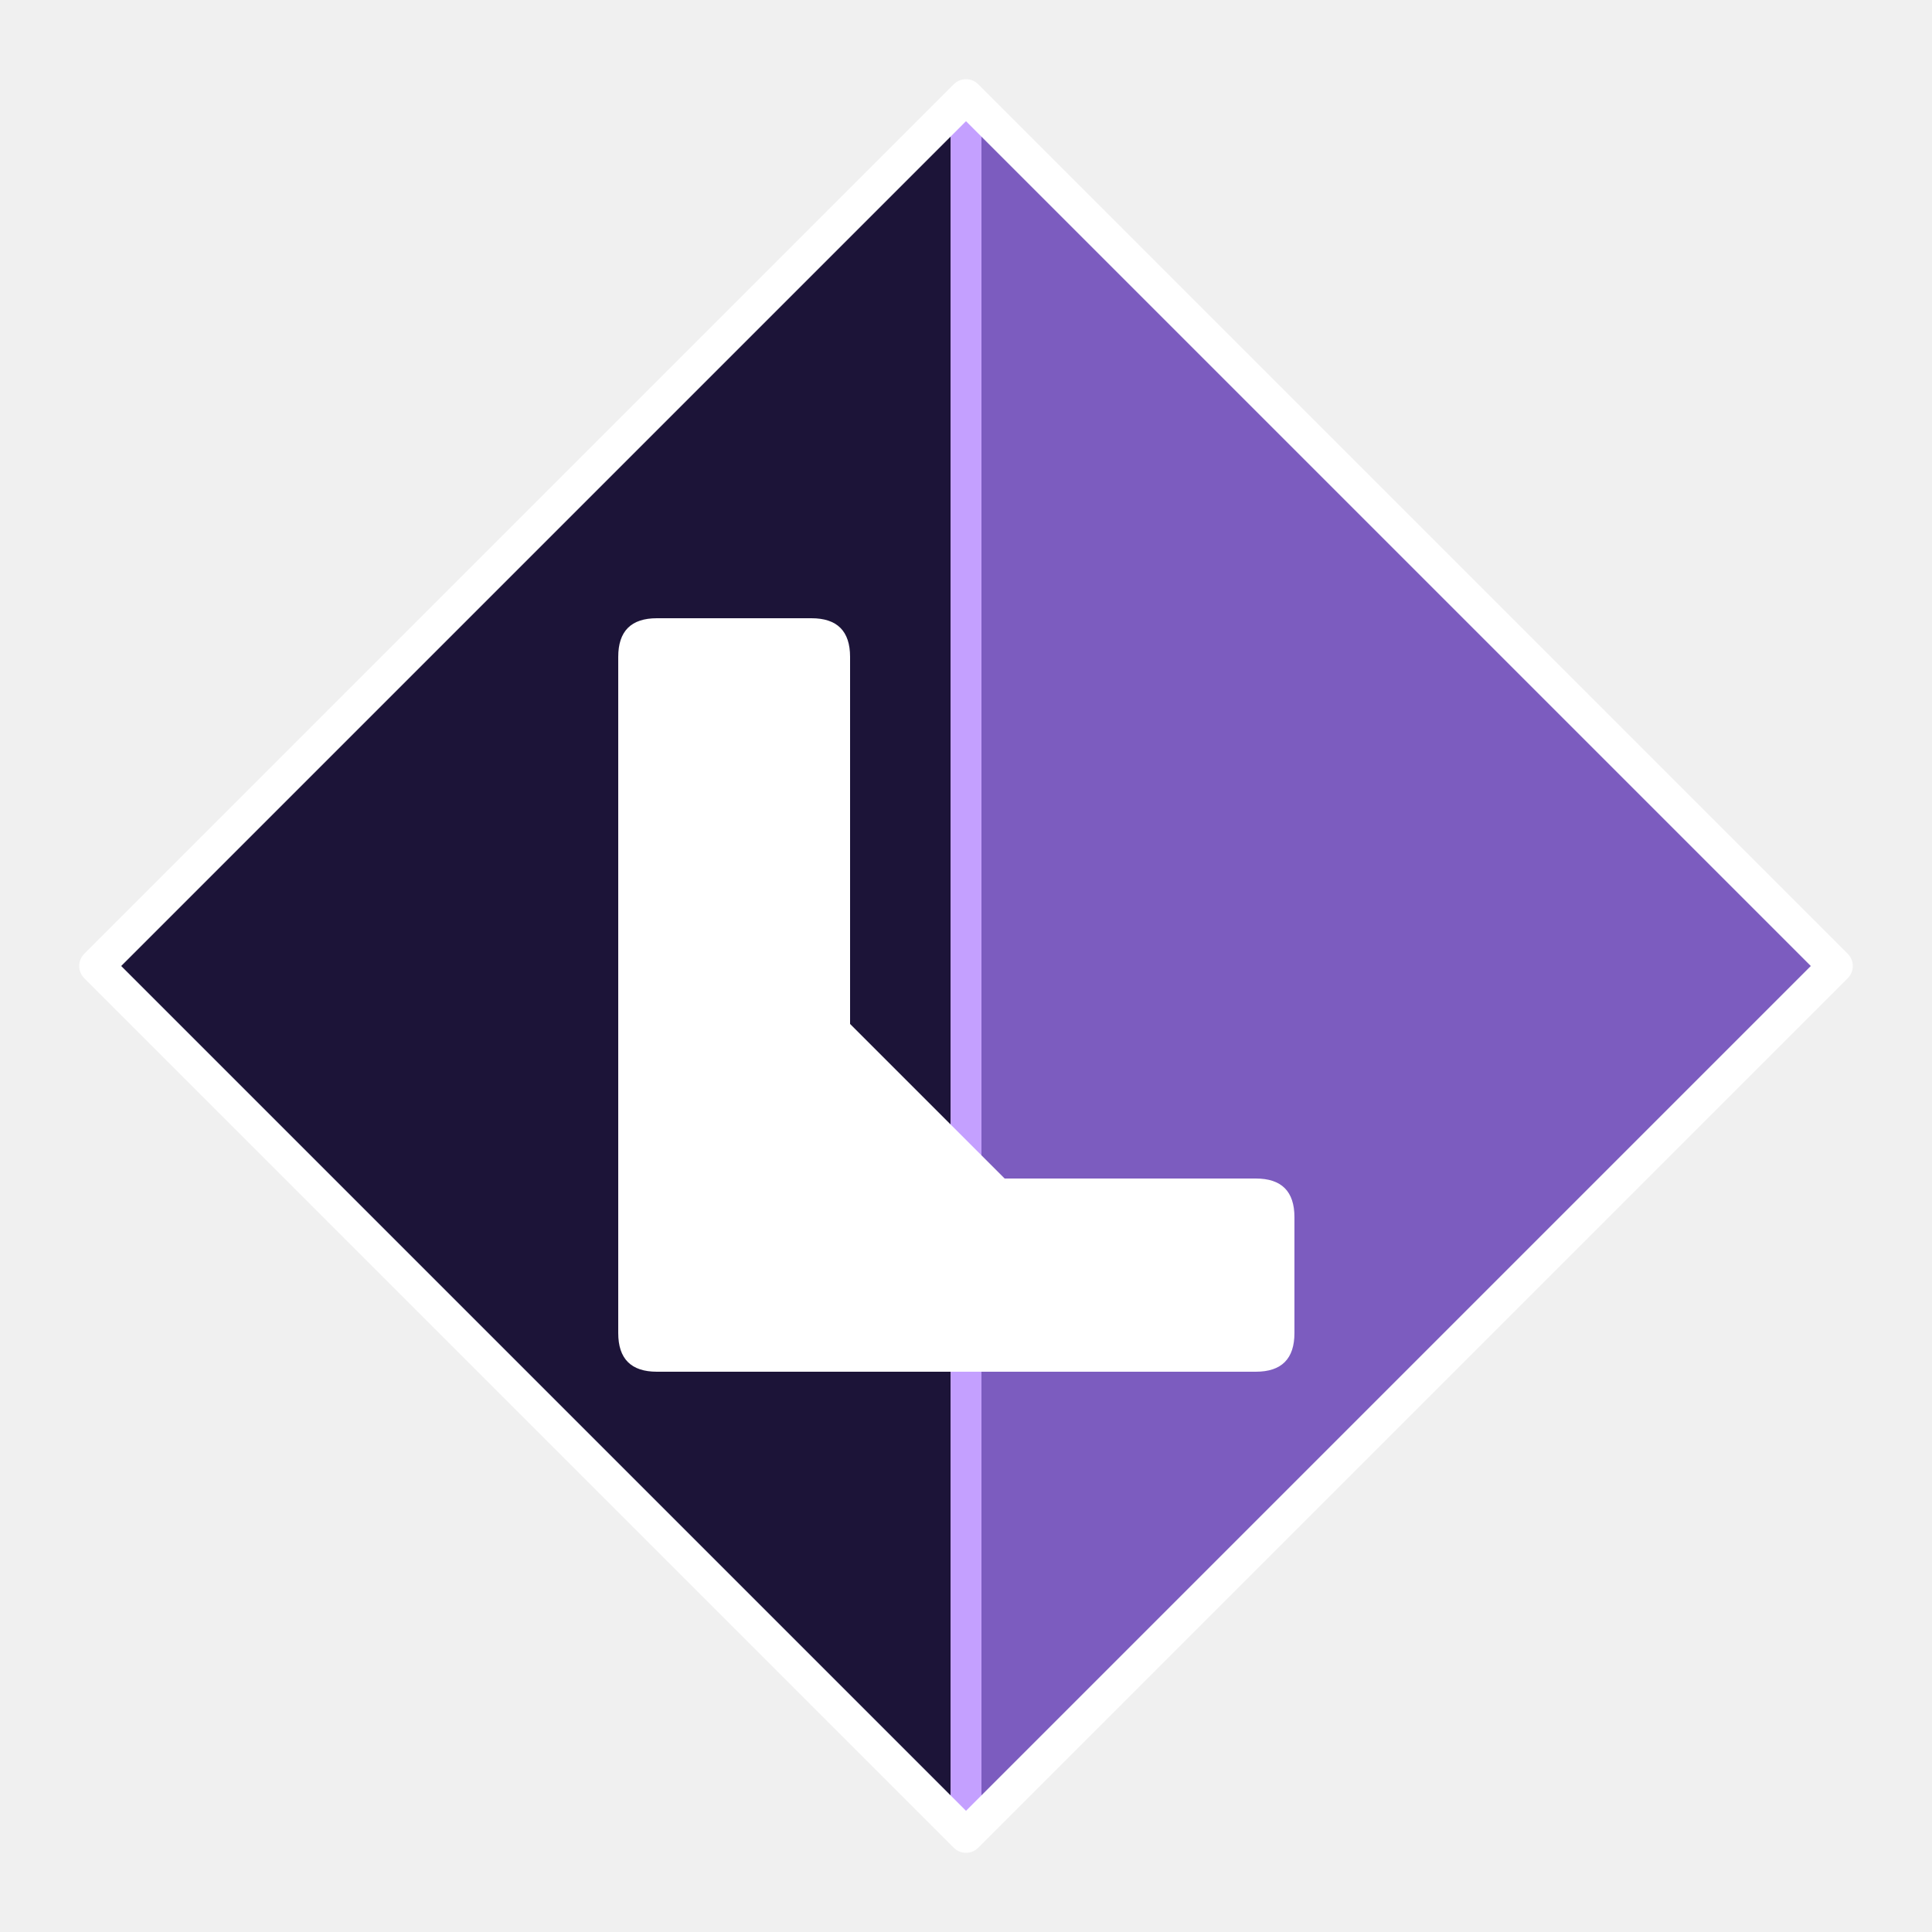
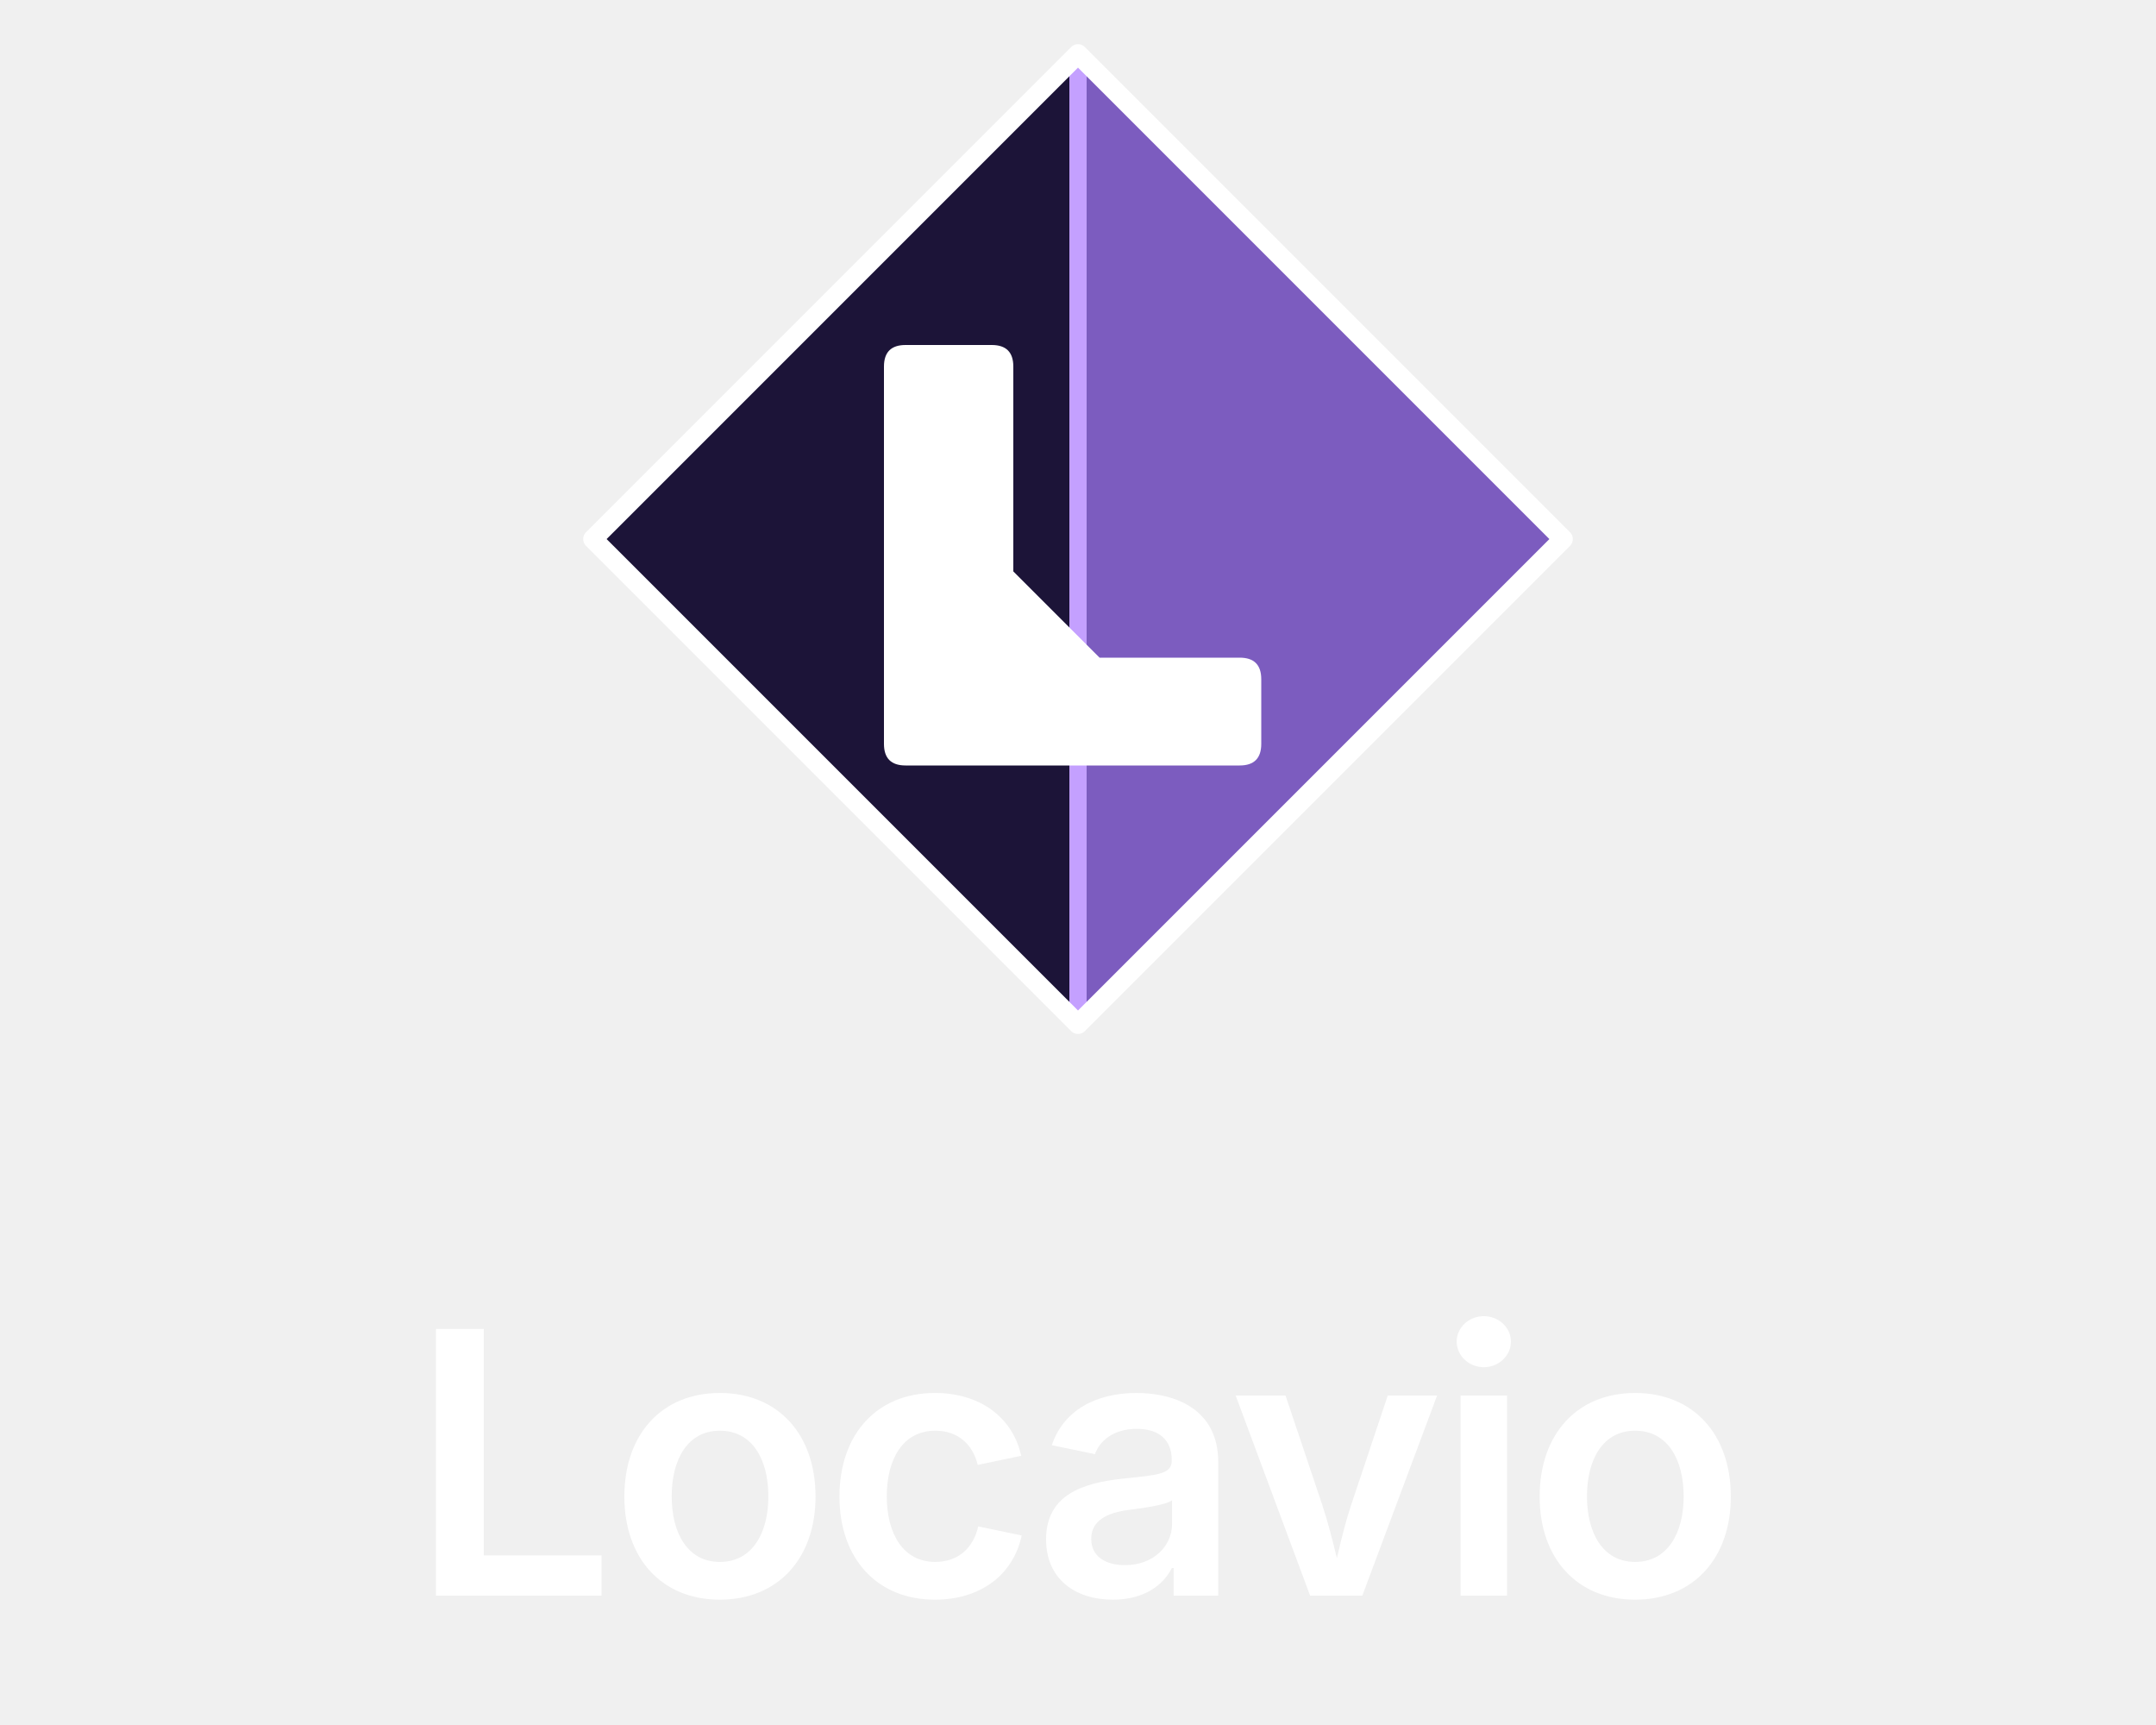
- <svg xmlns="http://www.w3.org/2000/svg" width="32" height="32" viewBox="0 0 100 100" fill="none">
-   <defs>
-     <clipPath id="mc">
-       <polygon points="50,5 95,50 50,95 5,50" />
-     </clipPath>
-   </defs>
-   <polygon points="50,5 5,50 50,95" fill="#1C1438" clip-path="url(#mc)" />
-   <polygon points="50,5 95,50 50,95" fill="#7C5CBF" clip-path="url(#mc)" />
-   <line x1="50" y1="5" x2="50" y2="95" stroke="#C4A0FF" stroke-width="1.6" clip-path="url(#mc)" />
-   <polygon points="50,5 95,50 50,95 5,50" stroke="white" stroke-width="1.8" fill="none" stroke-linejoin="round" />
-   <path d="M 34,32 H 42 Q 44,32 44,34 V 53 L 52,61 H 65 Q 67,61 67,63 V 69 Q 67,71 65,71 H 34 Q 32,71 32,69 V 34 Q 32,32 34,32 Z" fill="white" />
+ <svg xmlns="http://www.w3.org/2000/svg" width="200" height="160" viewBox="0 0 200 160" fill="none">
+   <g transform="translate(50,0)">
+     <defs>
+       <clipPath id="mc">
+         <polygon points="50,5 95,50 50,95 5,50" />
+       </clipPath>
+     </defs>
+     <polygon points="50,5 5,50 50,95" fill="#1C1438" clip-path="url(#mc)" />
+     <polygon points="50,5 95,50 50,95" fill="#7C5CBF" clip-path="url(#mc)" />
+     <line x1="50" y1="5" x2="50" y2="95" stroke="#C4A0FF" stroke-width="1.6" clip-path="url(#mc)" />
+     <polygon points="50,5 95,50 50,95 5,50" stroke="white" stroke-width="1.8" fill="none" stroke-linejoin="round" />
+     <path d="M 34,32 H 42 Q 44,32 44,34 V 53 L 52,61 H 65 Q 67,61 67,63 V 69 Q 67,71 65,71 H 34 Q 32,71 32,69 V 34 Q 32,32 34,32 Z" fill="white" />
+   </g>
+   <text x="100" y="148" text-anchor="middle" font-family="Plus Jakarta Sans, Inter, system-ui, -apple-system, sans-serif" font-weight="600" font-size="34" letter-spacing="-0.75" fill="#ffffff">Locavio</text>
</svg>
